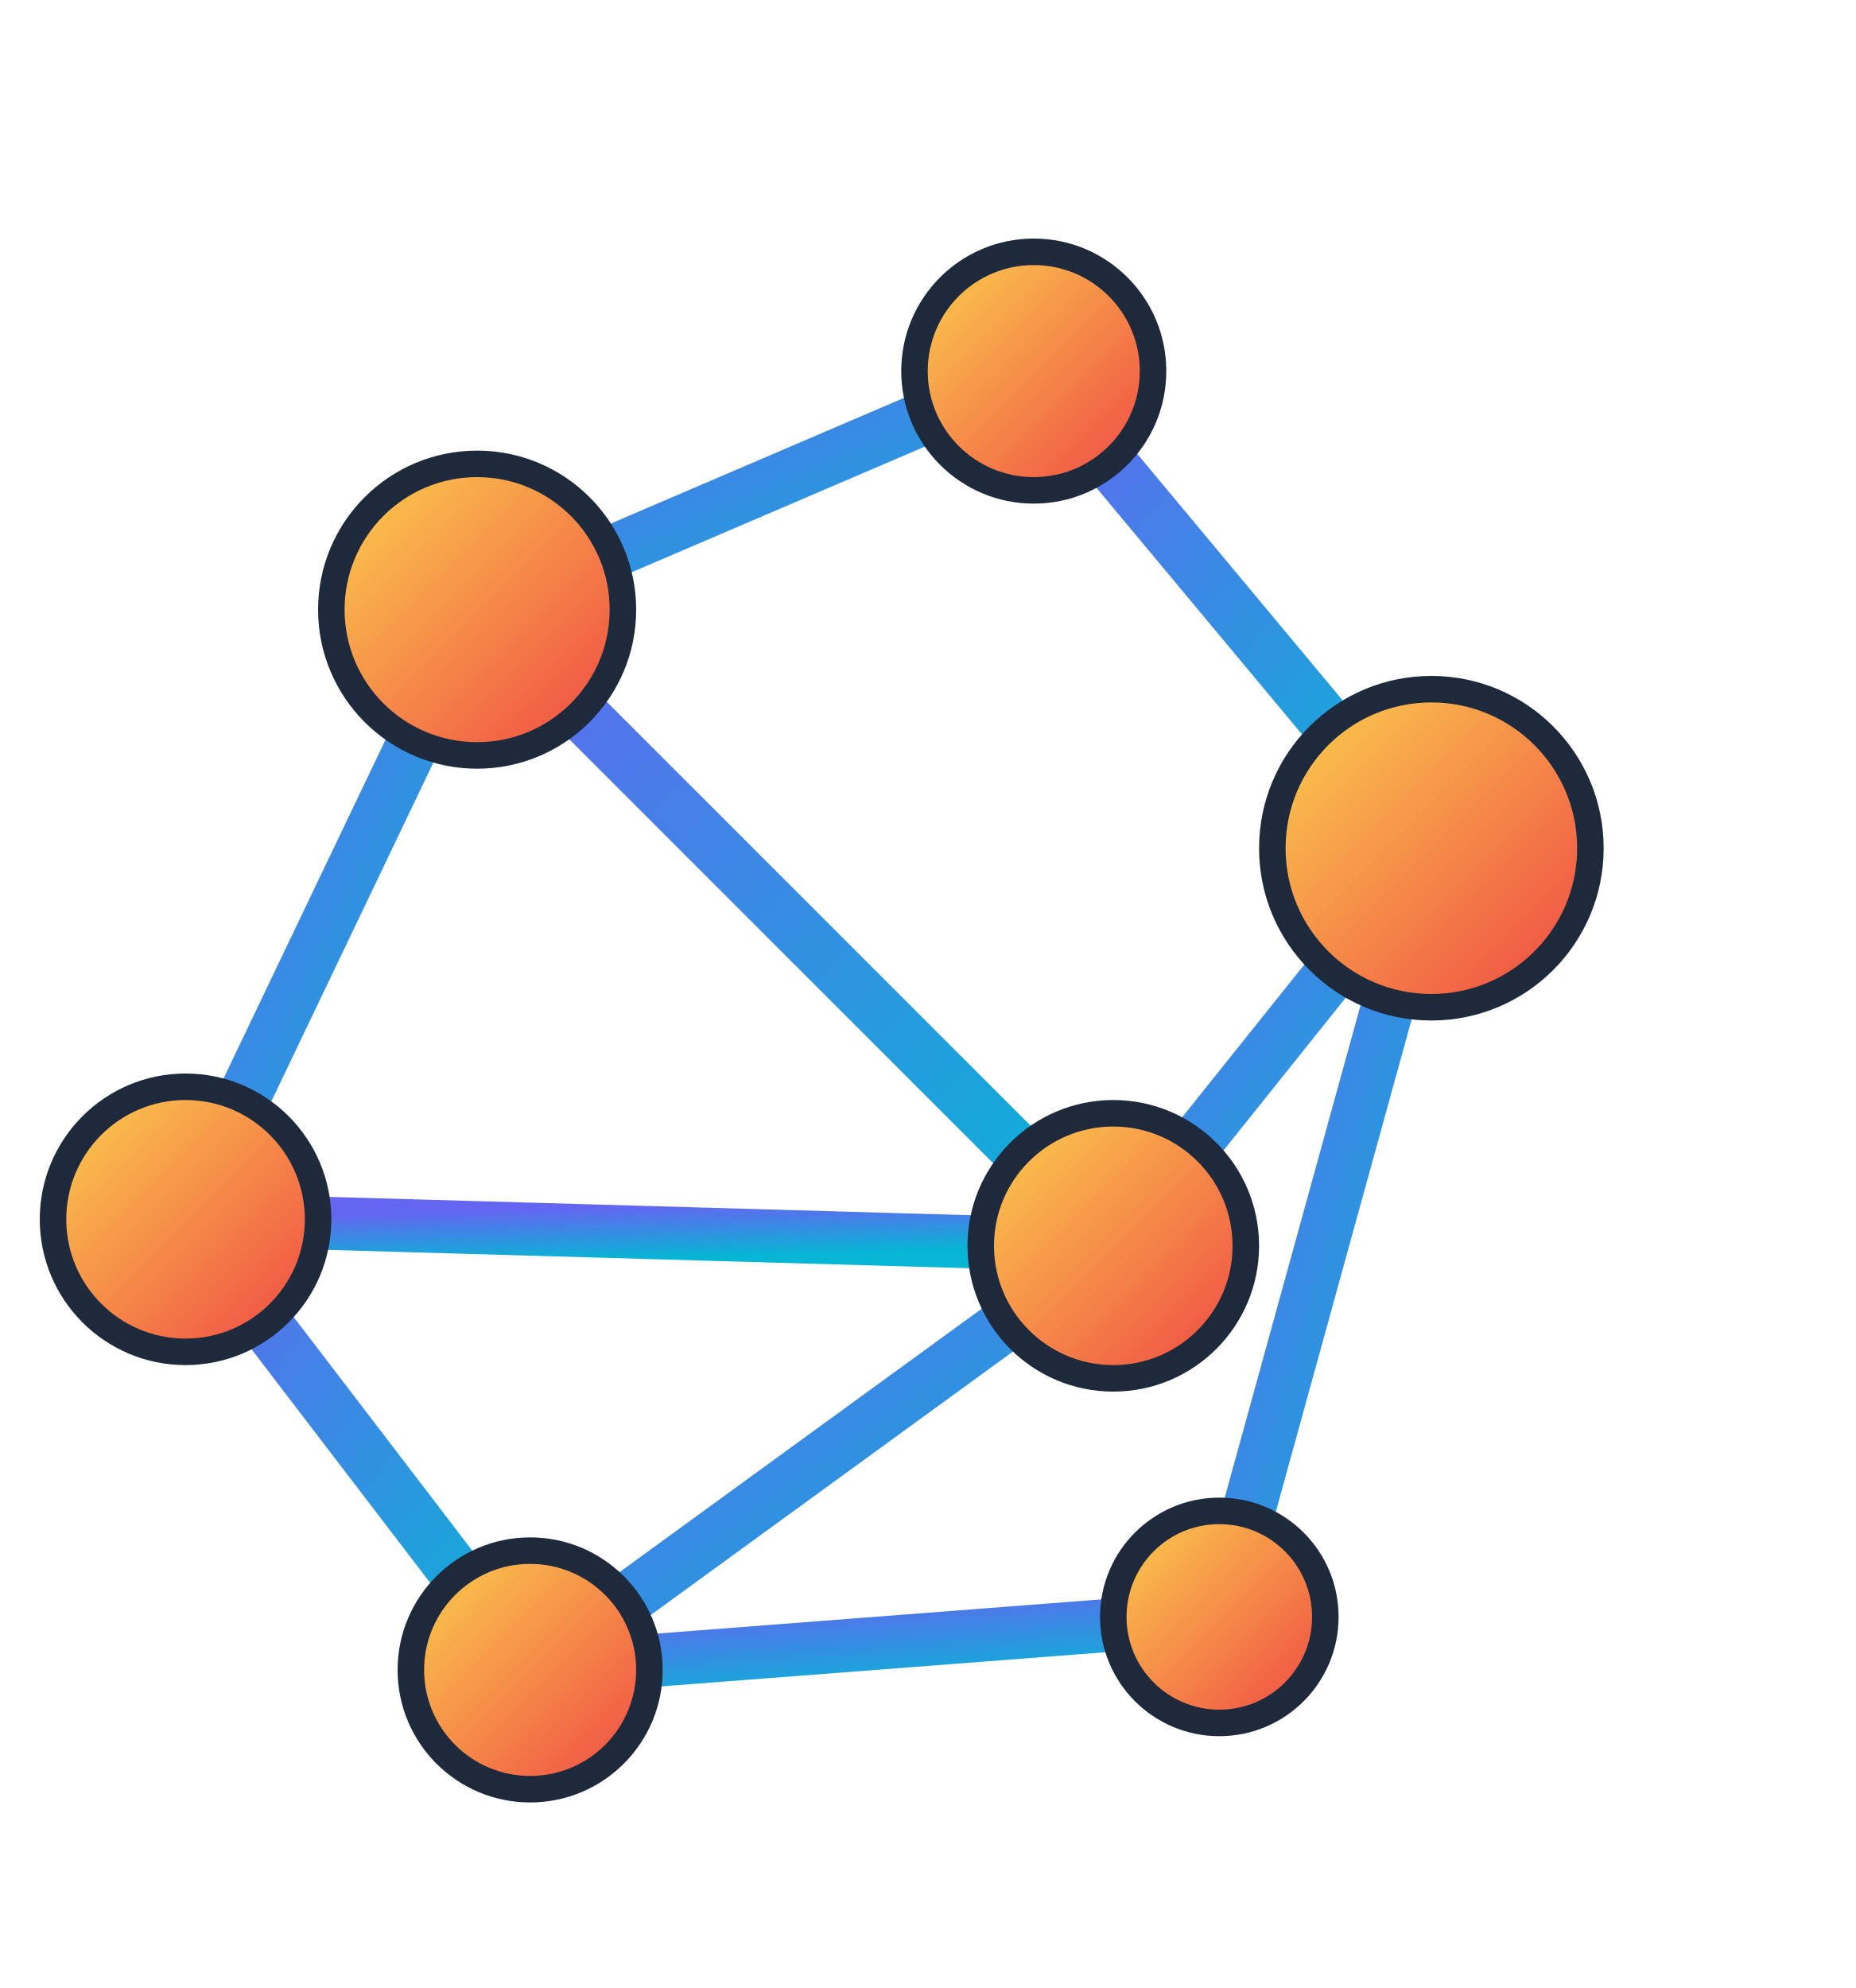
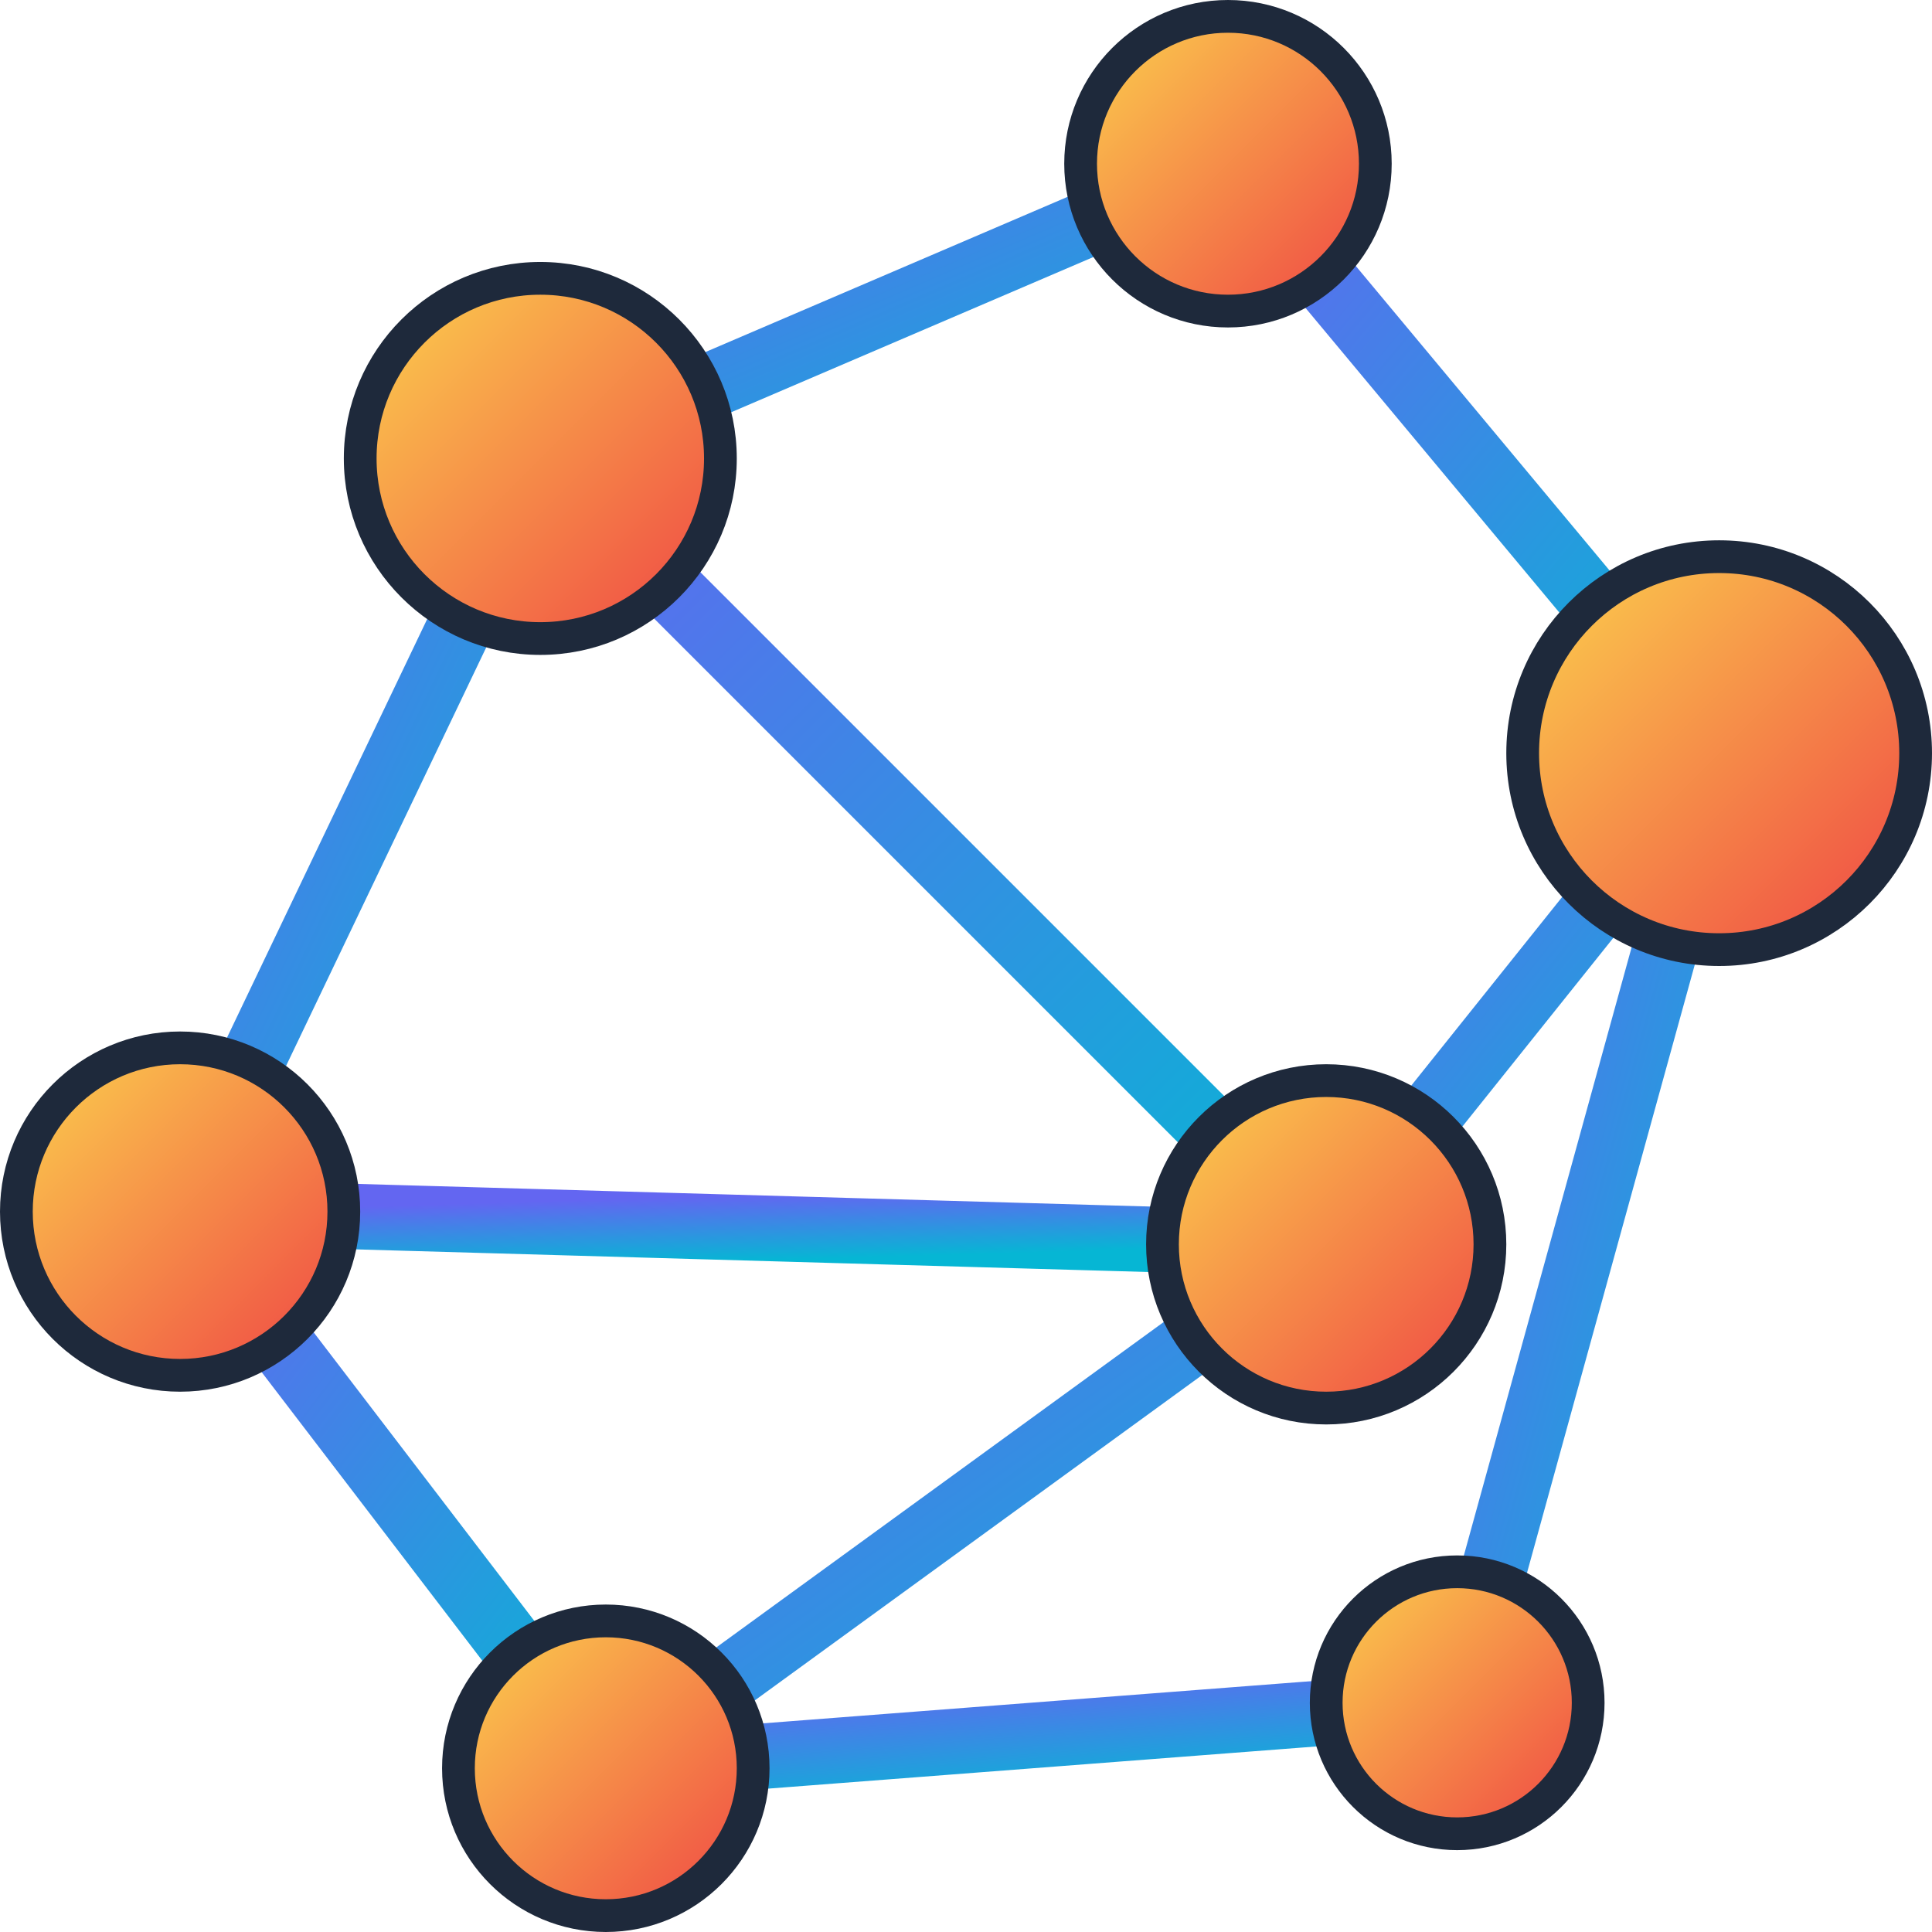
- <svg xmlns="http://www.w3.org/2000/svg" viewBox="0 0 140 150" role="img" aria-label="actor-ts">
+ <svg xmlns="http://www.w3.org/2000/svg" viewBox="3 18 118 118" role="img" aria-label="actor-ts">
  <defs>
    <linearGradient id="grad" x1="0" y1="0" x2="1" y2="1">
      <stop offset="0%" stop-color="#fcd34d" />
      <stop offset="100%" stop-color="#ef4444" />
    </linearGradient>
    <linearGradient id="ringGrad" x1="0" y1="0" x2="1" y2="1">
      <stop offset="0%" stop-color="#6366f1" />
      <stop offset="100%" stop-color="#06b6d4" />
    </linearGradient>
  </defs>
  <g transform="translate(0, 14)" fill="none" stroke="url(#ringGrad)" stroke-width="4" stroke-linecap="round">
    <line x1="36" y1="32" x2="78" y2="14" />
    <line x1="36" y1="32" x2="14" y2="78" />
    <line x1="36" y1="32" x2="84" y2="80" />
    <line x1="78" y1="14" x2="108" y2="50" />
    <line x1="84" y1="80" x2="108" y2="50" />
    <line x1="14" y1="78" x2="84" y2="80" />
    <line x1="14" y1="78" x2="40" y2="112" />
    <line x1="40" y1="112" x2="84" y2="80" />
    <line x1="40" y1="112" x2="92" y2="108" />
    <line x1="92" y1="108" x2="108" y2="50" />
  </g>
  <g transform="translate(0, 14)" fill="url(#grad)" stroke="#1e293b" stroke-width="2">
    <circle cx="36" cy="32" r="11" />
    <circle cx="78" cy="14" r="9" />
    <circle cx="14" cy="78" r="10" />
    <circle cx="108" cy="50" r="12" />
    <circle cx="84" cy="80" r="10" />
    <circle cx="40" cy="112" r="9" />
    <circle cx="92" cy="108" r="8" />
  </g>
</svg>
